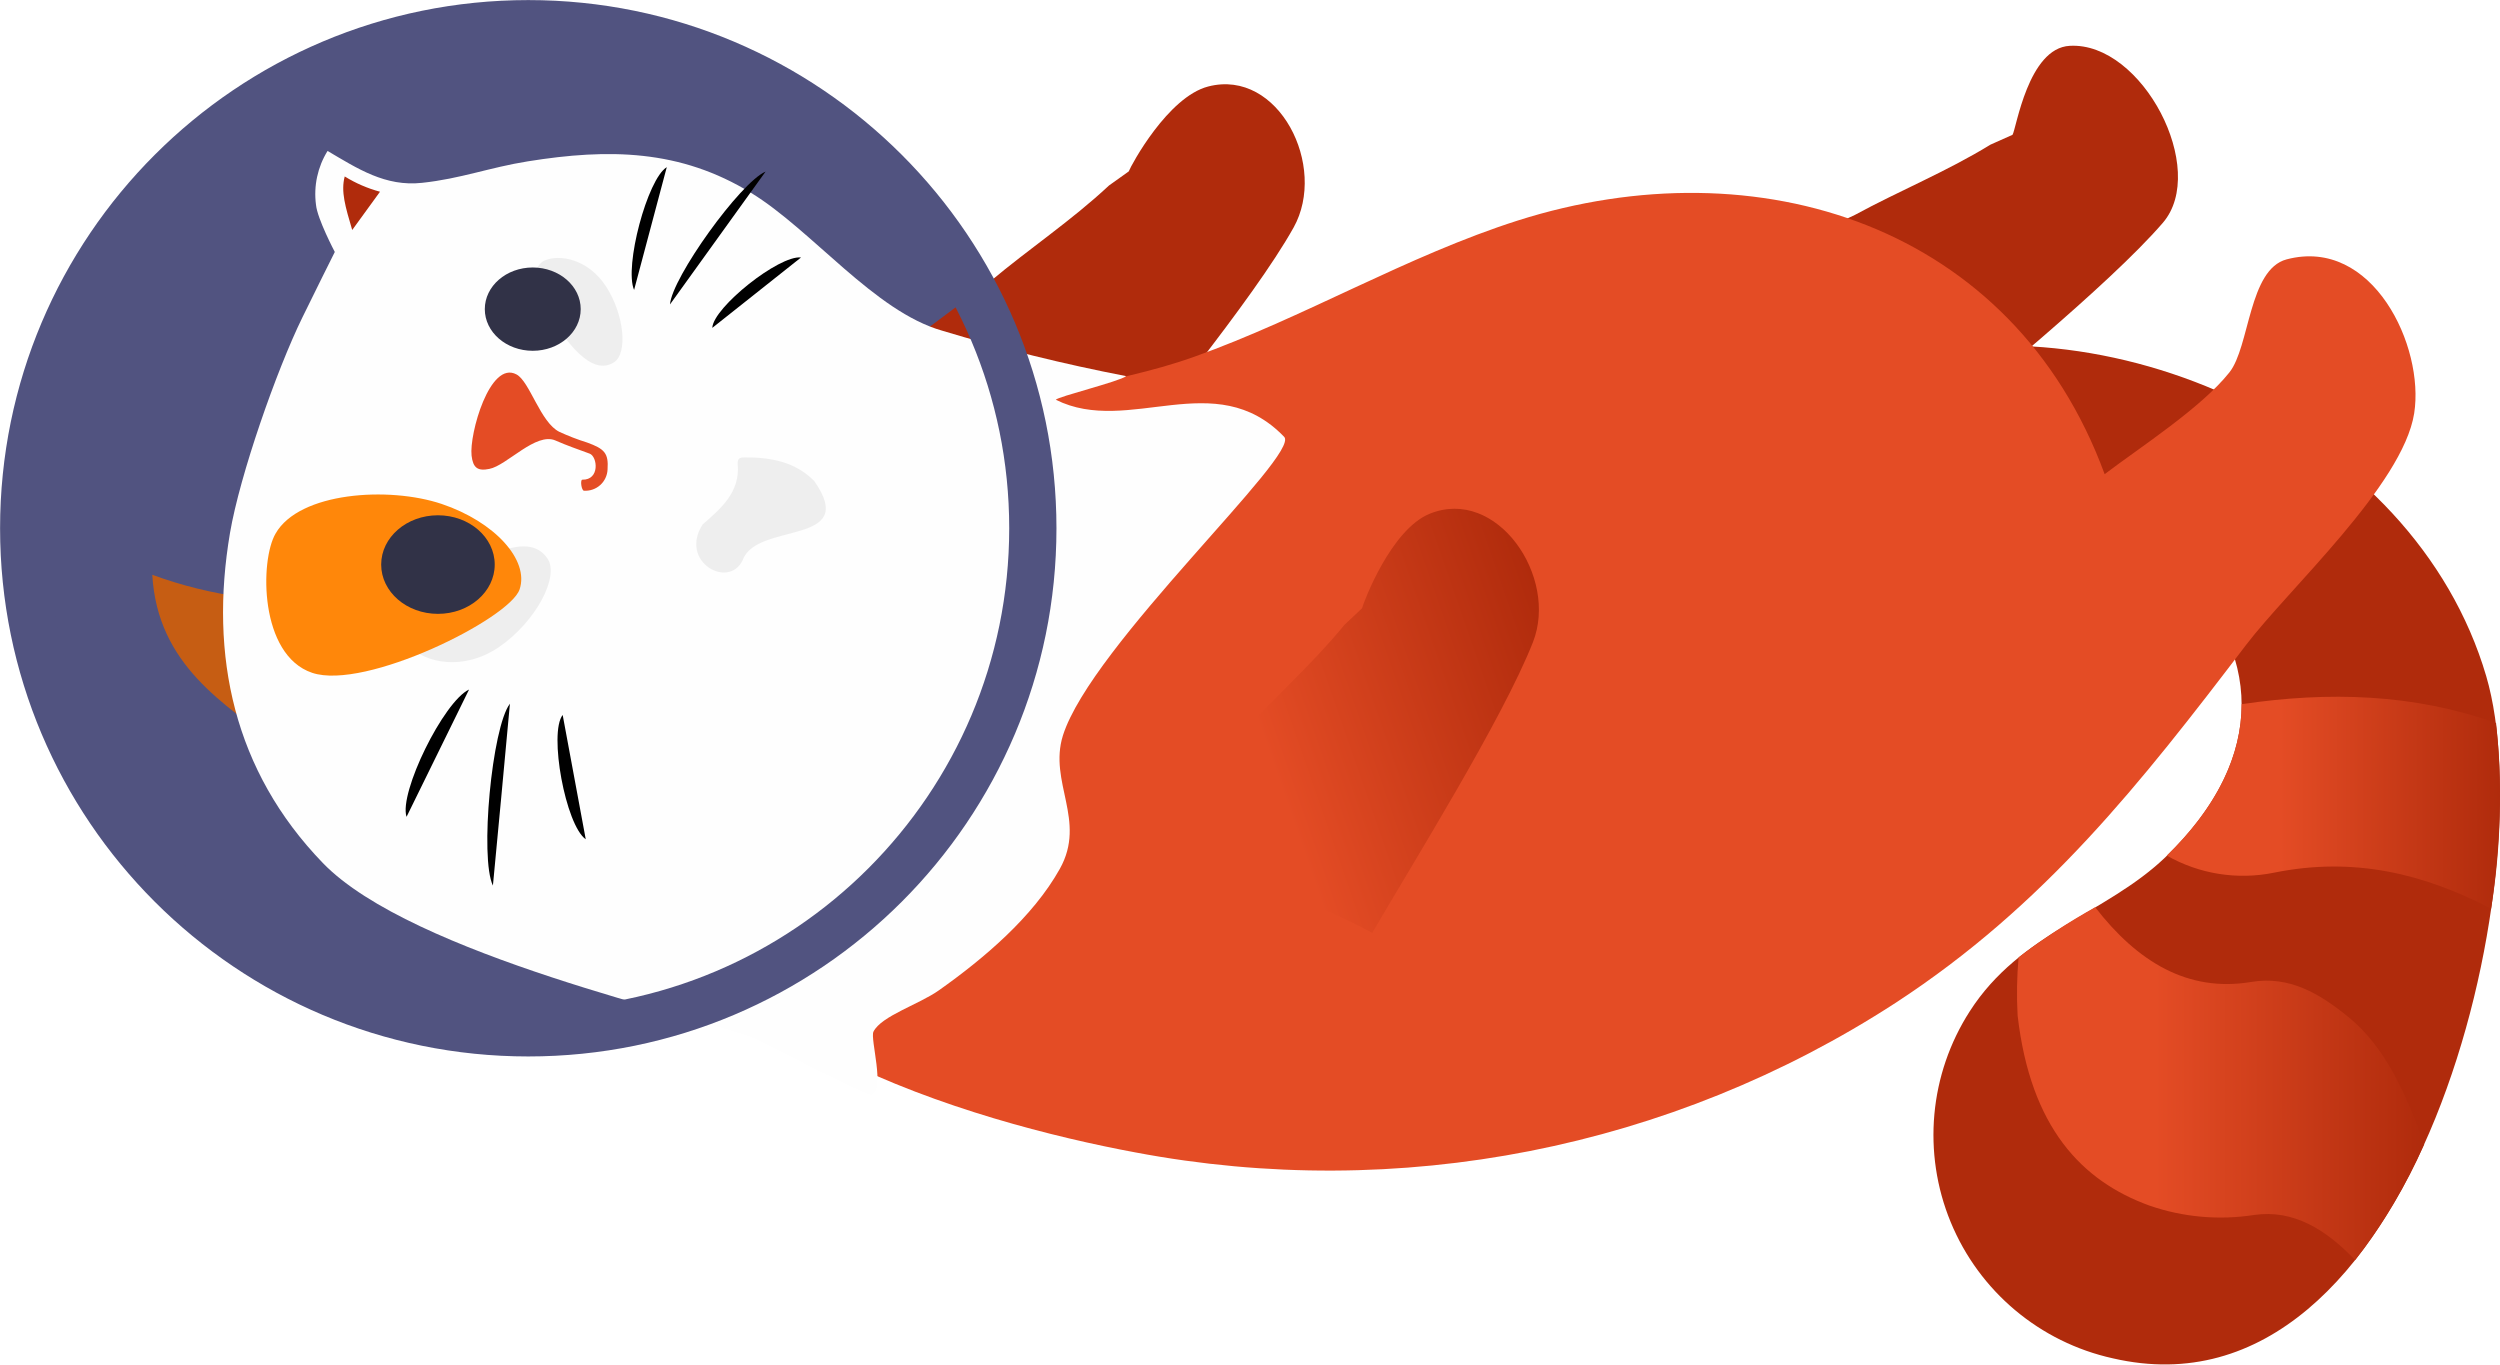
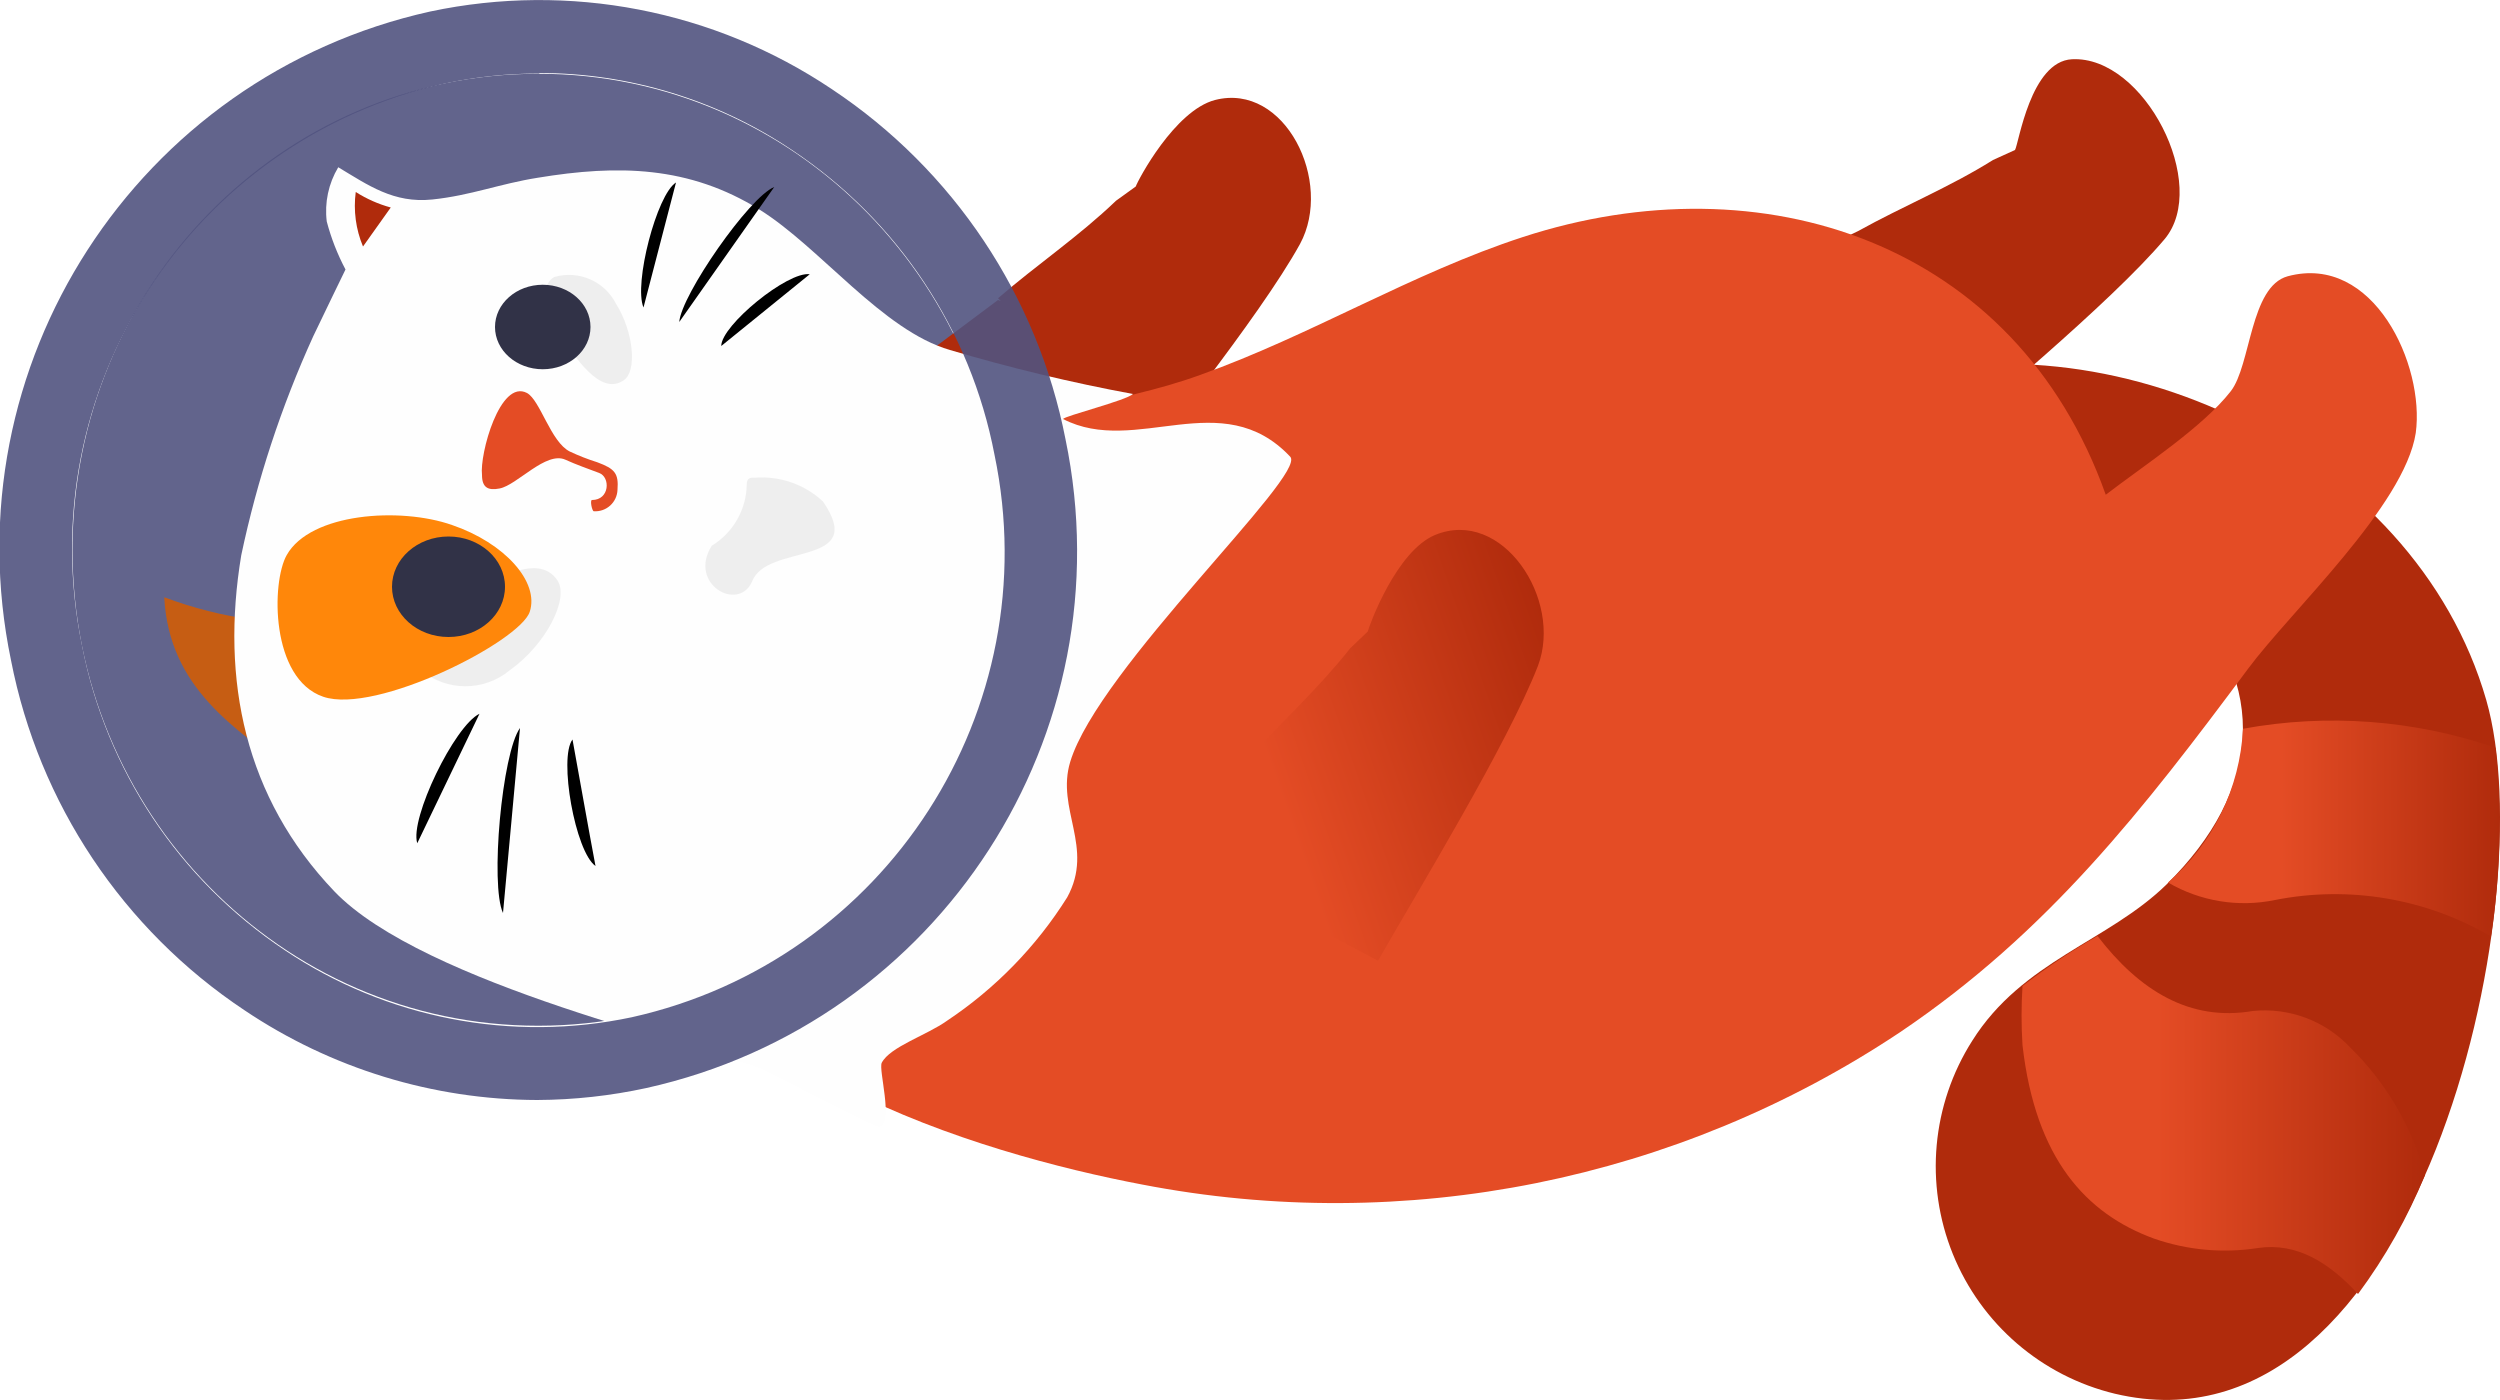
- <svg xmlns="http://www.w3.org/2000/svg" xmlns:xlink="http://www.w3.org/1999/xlink" viewBox="0 0 317.5 173.29">
+ <svg xmlns="http://www.w3.org/2000/svg" xmlns:xlink="http://www.w3.org/1999/xlink" width="100" height="56" viewBox="0 0 100 56">
  <defs>
-     <linearGradient id="a" x1="3" y1="67.09" x2="131.18" y2="67.09" gradientUnits="userSpaceOnUse">
+     <linearGradient id="a" x1="2.89" y1="21.99" x2="40.17" y2="21.99" gradientUnits="userSpaceOnUse">
      <stop offset="0" stop-color="#515380" />
      <stop offset="1" stop-color="#515380" />
    </linearGradient>
-     <linearGradient id="b" x1="256.12" y1="137.63" x2="307.87" y2="137.63" gradientUnits="userSpaceOnUse">
+     <linearGradient id="b" x1="80.77" y1="44.58" x2="96.98" y2="44.58" gradientUnits="userSpaceOnUse">
      <stop offset="0.34" stop-color="#e44c25" />
      <stop offset="1" stop-color="#b02b0c" />
    </linearGradient>
-     <linearGradient id="c" x1="275.18" y1="101.95" x2="317.49" y2="101.95" xlink:href="#b" />
-     <linearGradient id="d" x1="124.04" y1="226.61" x2="183.54" y2="226.61" gradientTransform="translate(-49.02 -69.17) rotate(-19.16)" xlink:href="#b" />
+     <linearGradient id="c" x1="86.74" y1="33.15" x2="100" y2="33.15" xlink:href="#b" />
+     <linearGradient id="d" x1="-202.91" y1="14.02" x2="-184.18" y2="14.02" gradientTransform="translate(232.2 -46.05) rotate(-19.16)" xlink:href="#b" />
  </defs>
  <g>
    <g>
-       <circle cx="67.09" cy="67.09" r="64.08" style="fill: url(#a)" />
-       <path d="M164.28,28.91c4.36-7.79-1.89-20.23-10.82-17.93-5.13,1.31-9.81,10-10.11,10.79l-2.51,1.79c-4.77,4.46-10.11,8-15.07,12.17.12.13.24.24.36.35-.12-.11-.24-.22-.36-.35L110.19,47.4c3.45,1.33,6.89,2.65,10.33,4,5.94,2.29,10.86,6.35,16.17,9.73.83.52,1.6,1.11,2.4,1.68C145.21,54.9,159.13,38.12,164.28,28.91Z" style="fill: #b02b0c" />
-       <path d="M274.68,28.3c5.83-6.77-2.61-23-11.82-22.48-5.29.27-6.8,10.58-7.27,11.3l-2.8,1.25c-5.57,3.42-11.52,5.83-17.21,8.92.1.14.19.28.29.41-.1-.13-.19-.27-.29-.41L218,35.61l9.32,6c5.36,3.43,9.37,8.4,13.9,12.76.71.68,1.35,1.42,2,2.13C250.8,50,267.79,36.29,274.68,28.3Z" style="fill: #b02b0c" />
+       <ellipse cx="21.53" cy="21.99" rx="18.63" ry="19.04" style="opacity: 0.9;fill: url(#a)" />
+       <path d="M52,9.76C53.35,7.27,51.4,3.28,48.6,4c-1.61.42-3.08,3.2-3.17,3.46l-.79.57c-1.49,1.43-3.17,2.56-4.72,3.9l.11.11L39.92,12,35,15.68,38.28,17a29.94,29.94,0,0,1,5.06,3.12c.26.16.5.35.75.53C46,18.09,50.37,12.71,52,9.76Z" style="fill: #b02b0c" />
+       <path d="M86.58,9.57c1.83-2.17-.81-7.35-3.7-7.2C81.22,2.45,80.75,5.75,80.6,6l-.88.4C78,7.48,76.11,8.25,74.33,9.24l.09.14-.09-.14-5.51,2.67,2.92,1.91a30.63,30.63,0,0,1,4.36,4.09c.22.21.42.45.63.68C79.1,16.5,84.42,12.13,86.58,9.57Z" style="fill: #b02b0c" />
      <g>
-         <path d="M268.34,172.51c38.58,8.91,54.83-61.39,47.41-86.64-9.19-31.27-48.4-48.77-78.38-39.5C242.8,72.46,261.2,56,276.76,72.21,288.15,84.1,287,97.32,275,108.87c-7.49,7.18-18.42,9.55-24.83,19.55A29.05,29.05,0,0,0,268.34,172.51Z" style="fill: #b02b0c" />
-         <path d="M298.32,129.22c-3.76-3.07-7.57-5.32-12.43-4.51-8,1.34-14.43-2.54-19.8-9.49a80.88,80.88,0,0,0-9.73,6.37,50.9,50.9,0,0,0-.12,7.4c1.64,14.19,8.13,21,16.74,24.12a27.64,27.64,0,0,0,13.3,1.19c5-.72,9.14,1.86,12.82,5.73a69.4,69.4,0,0,0,8.77-14.71C305.58,138.86,302.86,132.93,298.32,129.22Z" style="fill: url(#b)" />
-         <path d="M284.69,89.43c0,6.58-3.23,13.13-9.51,19.23a19.61,19.61,0,0,0,13.62,2.17c10.22-2.07,19.06.16,27.57,4.57A89.2,89.2,0,0,0,317,91.83C306.54,88.09,295.72,87.8,284.69,89.43Z" style="fill: url(#c)" />
+         <path d="M84.6,55.75C96.69,58.6,101.78,36.09,99.45,28,96.57,18,84.29,12.38,74.89,15.35c1.7,8.36,7.47,3.08,12.34,8.28,3.57,3.81,3.22,8-.56,11.74-2.35,2.3-5.77,3.06-7.78,6.26A9.36,9.36,0,0,0,84.6,55.75Z" style="fill: #b02b0c" />
+         <path d="M94,41.89a4.69,4.69,0,0,0-3.89-1.45c-2.51.43-4.53-.81-6.21-3a26.14,26.14,0,0,0-3,2,18.81,18.81,0,0,0,0,2.37c.52,4.55,2.55,6.74,5.25,7.73a8.6,8.6,0,0,0,4.17.38c1.57-.23,2.86.6,4,1.84A21.91,21.91,0,0,0,97,47,11.28,11.28,0,0,0,94,41.89Z" style="fill: url(#b)" />
+         <path d="M89.72,29.15a8.72,8.72,0,0,1-3,6.15A6.05,6.05,0,0,0,91,36a12.36,12.36,0,0,1,8.64,1.46,29.51,29.51,0,0,0,.18-7.55A20,20,0,0,0,89.72,29.15Z" style="fill: url(#c)" />
      </g>
      <g>
-         <path d="M263.45,110.21h-.06Z" style="fill: #e44c25" />
-         <path d="M290.4,32.94c-4.83,1.28-4.67,11.1-7.27,14.36-3.6,4.52-11.24,9.43-15.84,12.92C255.65,28.56,223.23,18.33,192.78,28c-14.12,4.5-27.17,12.34-41.14,17.32-10.67,3.81-22.16,4.29-32.41,9.07-16.89,7.89-38.33,32.39-36.65,52.47,2,24.46,41.1,35.68,61.58,39.49a132.15,132.15,0,0,0,96.6-19c18.94-12.37,31.1-27.86,44.48-45.43,5.43-7.14,19.92-20.31,21.36-29.42C307.94,44,301.34,30.05,290.4,32.94Z" style="fill: #e44c25" />
+         <path d="M83.06,35.8h0Z" style="fill: #e44c25" />
+         <path d="M91.51,11.05c-1.51.41-1.47,3.56-2.28,4.6-1.13,1.45-3.52,3-5,4.14C80.62,9.65,70.46,6.37,60.92,9.48,56.49,10.92,52.41,13.43,48,15c-3.35,1.22-7,1.37-10.16,2.9-5.29,2.53-12,10.38-11.48,16.81C27,42.57,39.26,46.16,45.68,47.38A40.71,40.71,0,0,0,76,41.29c5.93-4,9.74-8.92,13.93-14.55,1.7-2.29,6.25-6.51,6.7-9.42C97,14.6,94.94,10.13,91.51,11.05Z" style="fill: #e44c25" />
      </g>
-       <path d="M194.68,81.57c3.28-8.31-4.58-19.8-13.12-16.32-4.91,2-8.38,11.22-8.58,12l-2.24,2.11c-4.13,5.06-9,9.29-13.3,14.08a3.79,3.79,0,0,0,.4.3,3.79,3.79,0,0,1-.4-.3l-13.88,13.65,10.77,2.57c6.2,1.48,11.61,4.84,17.33,7.47.89.41,1.74.9,2.61,1.35C179.27,109.88,190.81,91.39,194.68,81.57Z" style="fill: url(#d)" />
+       <path d="M61.52,26.63c1-2.66-1.44-6.34-4.12-5.23-1.54.64-2.62,3.59-2.69,3.86l-.7.67c-1.29,1.63-2.8,3-4.17,4.51l.13.1-.13-.1-4.35,4.38,3.38.82A29.47,29.47,0,0,1,54.3,38c.28.13.54.29.82.43C56.68,35.69,60.3,29.77,61.52,26.63Z" style="fill: url(#d)" />
      <g>
-         <path d="M30.69,75.83A54.65,54.65,0,0,1,19.34,73C20,84.47,28.54,89.45,35.28,94.6Z" style="fill: #c65d13" />
-         <path d="M163.09,55.48c-8.76-9.1-19.71-.08-29-4.71.19-.38,8.05-2.31,8.94-3A233.73,233.73,0,0,1,119.67,42c-8.61-2.44-16.52-12.76-24.29-17.51-9-5.52-18.07-5.65-28.34-4-4.84.77-8.54,2.21-13.44,2.73-4.66.51-8.18-1.8-12-4.05A10.39,10.39,0,0,0,40.13,26c.17,1.8,2.39,6,2.39,6s-3,6-4.13,8.34c-3.28,6.71-7.93,20-9.18,27.34C26.56,83.32,29.7,97.9,41,109.6s47.89,19.57,54.76,22.24c.56.22,14.33,7.39,14.92,7.18,1.79-.62-.2-7.1.25-8,1-2,5.8-3.46,8.34-5.27,5.65-4,11.9-9.27,15.33-15.41s-1.46-11,.39-16.93C138.62,81.94,165.23,57.7,163.09,55.48Z" style="fill: #fefefe" />
-         <path d="M56,74.34c4.6-3.17,11-7.22,13.54-3.39,1.54,2.27-1.5,8-6.1,11.18s-9.49,2-11.33,0C50.82,80.7,51.41,77.52,56,74.34Z" style="fill: #eee" />
-         <path d="M89.24,66.6c2.29-2,4.78-4.08,4.45-7.67-.07-.84.47-.85,1-.84,3.22,0,6.3.55,8.72,3,5.78,8.28-7.25,5.14-9.07,10C92.59,74.93,86.18,71.34,89.24,66.6Z" style="fill: #eee" />
-         <path d="M56.09,64c6.72,2.26,11.15,7.12,9.9,10.85S46.37,87.71,39.65,85.45,33,71.16,35,67.76C38,62.5,49.36,61.74,56.09,64Z" style="fill: #ff870a" />
-         <path d="M69.55,39.69C71.83,43.25,75.07,47.92,78,46c1.73-1.14,1.29-6-1-9.57s-6-4.19-7.89-3.32C67.8,33.75,67.28,36.14,69.55,39.69Z" style="fill: #eee" />
-         <ellipse cx="67.66" cy="39.26" rx="6.09" ry="5.29" style="fill: #313247" />
-         <ellipse cx="55.62" cy="71.7" rx="7.21" ry="6.26" style="fill: #313247" />
-         <path d="M48.26,24.35a16.86,16.86,0,0,1-4.48-1.94c-.51,1.91.08,3.84.95,6.8Z" style="fill: #b02b0c" />
-         <path d="M59.89,57.86c.18,1.55.77,2,2.26,1.69,2.22-.43,5.92-4.72,8.41-3.6,1.4.62,2.89,1.13,4.32,1.66,1,.36,1.34,3.37-.94,3.31-.28.09-.08,1.38.22,1.4a2.82,2.82,0,0,0,3-2.69c.14-2.07-.37-2.62-2.6-3.43a29.21,29.21,0,0,1-3.51-1.35c-2.42-1.18-3.77-6.41-5.46-7.3C62.2,45.73,59.58,55.15,59.89,57.86Z" style="fill: #e44c25" />
+         <path d="M10.12,24.79a16.45,16.45,0,0,1-3.55-.9c.19,3.66,2.88,5.26,5,6.91Z" style="fill: #c65d13" />
+         <path d="M51.61,18.27c-2.74-2.91-6.17,0-9.09-1.51.06-.12,2.52-.74,2.8-1A71,71,0,0,1,38,14c-2.7-.78-5.18-4.09-7.61-5.61-2.83-1.76-5.67-1.81-8.88-1.28-1.52.24-2.68.71-4.22.87s-2.56-.57-3.76-1.29a3.41,3.41,0,0,0-.46,2.17,9,9,0,0,0,.75,1.92s-.93,1.91-1.29,2.67a42.21,42.21,0,0,0-2.88,8.76c-.83,5,.15,9.69,3.71,13.43s15,6.27,17.16,7.13c.17.07,4.49,2.36,4.67,2.3.56-.2-.06-2.28.08-2.56.33-.64,1.82-1.11,2.61-1.68a16.42,16.42,0,0,0,4.81-4.94c1.09-2-.46-3.52.12-5.42C43.94,26.74,52.29,19,51.61,18.27Z" style="fill: #fefefe" />
+         <path d="M18.06,24.31c1.44-1,3.43-2.31,4.24-1.09.48.73-.47,2.57-1.91,3.59a2.78,2.78,0,0,1-3.55,0C16.43,26.35,16.62,25.33,18.06,24.31Z" style="fill: #eee" />
+         <path d="M28.47,21.83a2.92,2.92,0,0,0,1.4-2.45c0-.27.15-.28.32-.27a3.58,3.58,0,0,1,2.73.95c1.82,2.65-2.27,1.64-2.84,3.21C29.52,24.5,27.51,23.35,28.47,21.83Z" style="fill: #eee" />
+         <path d="M18.08,21c2.11.72,3.5,2.28,3.11,3.47s-6.15,4.12-8.26,3.4-2.08-4.58-1.46-5.67C12.42,20.52,16,20.27,18.08,21Z" style="fill: #ff870a" />
+         <path d="M22.3,13.21c.72,1.14,1.73,2.64,2.65,2,.54-.36.4-1.93-.31-3.06a2.11,2.11,0,0,0-2.47-1.07C21.75,11.31,21.59,12.08,22.3,13.21Z" style="fill: #eee" />
+         <ellipse cx="21.71" cy="13.08" rx="1.91" ry="1.69" style="fill: #313247" />
+         <ellipse cx="17.94" cy="23.47" rx="2.26" ry="2.01" style="fill: #313247" />
+         <path d="M15.63,8.3a5.12,5.12,0,0,1-1.4-.62,4.22,4.22,0,0,0,.29,2.18Z" style="fill: #b02b0c" />
+         <path d="M19.28,19c0,.5.24.63.7.54.7-.13,1.86-1.51,2.64-1.15.44.2.9.36,1.35.53S24.39,20,23.68,20c-.09,0,0,.44.07.45a.89.89,0,0,0,.95-.86c.05-.66-.11-.84-.81-1.1a8.64,8.64,0,0,1-1.1-.43c-.76-.38-1.18-2.05-1.71-2.34C20,15.15,19.18,18.16,19.28,19Z" style="fill: #e44c25" />
      </g>
-       <circle cx="67.09" cy="67.09" r="64.08" style="fill: none;stroke: #515380;stroke-miterlimit: 10;stroke-width: 6px" />
+       <path d="M21.49,44A21.1,21.1,0,0,1,9.78,40.41a21.83,21.83,0,0,1-9.34-14A22,22,0,0,1,17.21.46,21,21,0,0,1,33.28,3.57a21.83,21.83,0,0,1,9.34,14A22,22,0,0,1,25.86,43.52,21,21,0,0,1,21.49,44Zm.08-41.06a18,18,0,0,0-3.78.4A19.08,19.08,0,0,0,3.28,25.82,19,19,0,0,0,11.38,38a18.16,18.16,0,0,0,13.89,2.69,19.06,19.06,0,0,0,14.51-22.5h0A18.9,18.9,0,0,0,31.68,6,18.13,18.13,0,0,0,21.57,2.92Z" style="fill: #515380;opacity: 0.9" />
    </g>
-     <path d="M80.53,36.82c-1.28-2.93,1.69-14.11,4.15-15.59Z" />
-     <path d="M90.46,41.64c.12-2.59,8.49-9.26,11.27-8.94Z" />
-     <path d="M85.09,38.66c.24-3.39,8.93-15.49,12.14-16.87Z" />
-     <path d="M59.57,87.57c-3.23,1.52-8.93,13.11-7.94,16.17C54.16,98.59,56.69,93.45,59.57,87.57Z" />
-     <path d="M71.46,90.8c-1.79,2.26.37,14,2.93,15.79Q72.94,98.7,71.46,90.8Z" />
-     <path d="M64.76,89.37c-2.29,3-3.85,19.59-2.16,23.1C63.29,105.12,64,97.76,64.76,89.37Z" />
+     <path d="M25.74,12.3c-.4-.94.53-4.52,1.3-5Z" />
+     <path d="M28.85,13.84c0-.83,2.67-3,3.54-2.87Z" />
+     <path d="M27.17,12.88c.08-1.08,2.8-5,3.8-5.4Z" />
+     <path d="M19.18,28.55c-1,.48-2.8,4.2-2.49,5.18Z" />
+     <path d="M22.9,29.58c-.56.73.11,4.49.92,5.06C23.51,33,23.21,31.27,22.9,29.58Z" />
+     <path d="M20.8,29.12c-.72,1-1.2,6.28-.68,7.4C20.34,34.17,20.55,31.81,20.8,29.12Z" />
  </g>
</svg>
